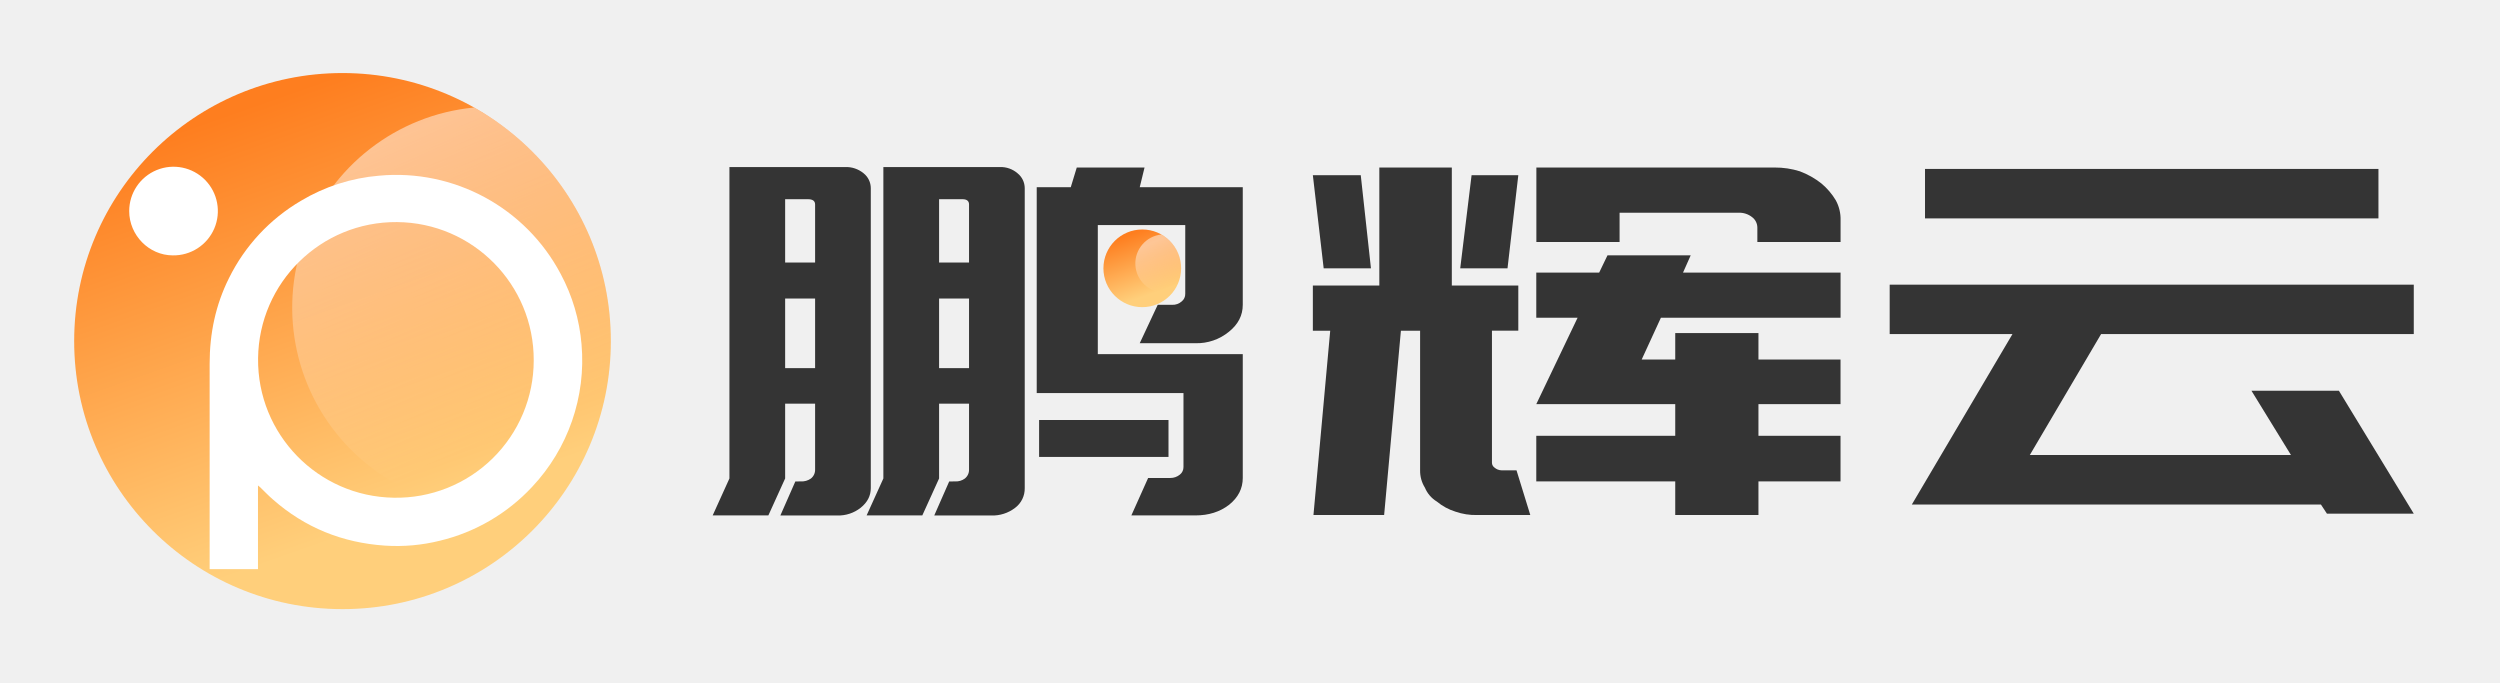
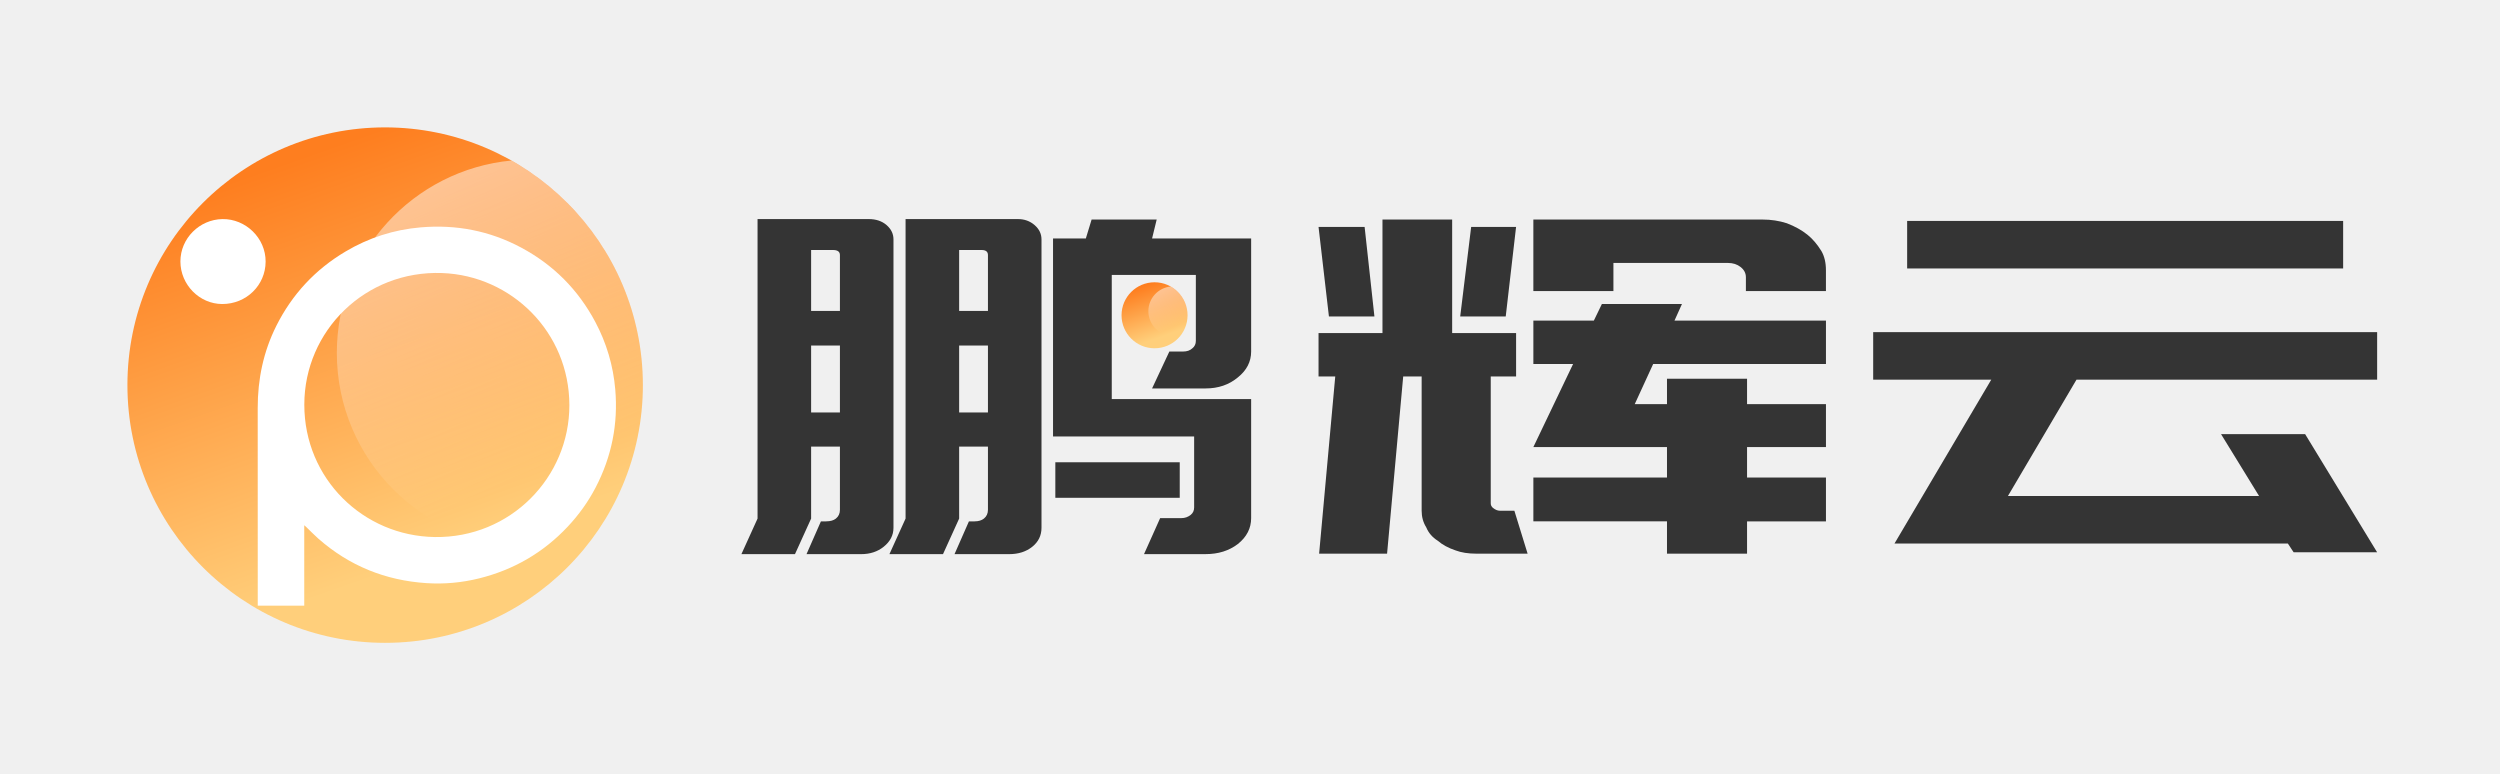
- <svg xmlns="http://www.w3.org/2000/svg" xmlns:xlink="http://www.w3.org/1999/xlink" viewBox="0 0 1321.93 360.77">
-   <defs>
-     <style>.cls-1,.cls-2,.cls-3,.cls-5,.cls-6{fill-rule:evenodd;}.cls-1{fill:url(#未命名的渐变_5);}.cls-2{fill:url(#未命名的渐变_2);}.cls-3{fill:#fff;}.cls-4{fill:#343434;}.cls-5{fill:url(#未命名的渐变_5-2);}.cls-6{fill:url(#未命名的渐变_2-2);}</style>
-     <linearGradient id="未命名的渐变_5" x1="-289.15" y1="708.97" x2="-286.75" y2="702.14" gradientTransform="matrix(32, 0, 0, -32, 9389.62, 22741.29)" gradientUnits="userSpaceOnUse">
-       <stop offset="0" stop-color="#fe7e1f" />
-       <stop offset="1" stop-color="#ffcf7b" />
-     </linearGradient>
-     <linearGradient id="未命名的渐变_2" x1="-276.53" y1="704.1" x2="-274.13" y2="697.26" gradientTransform="matrix(19, 0, 0, -23.94, 5465.04, 16928.07)" gradientUnits="userSpaceOnUse">
-       <stop offset="0" stop-color="#fff" stop-opacity="0.48" />
-       <stop offset="1" stop-color="#fff" stop-opacity="0" />
-     </linearGradient>
-     <linearGradient id="未命名的渐变_5-2" x1="-274.75" y1="706.8" x2="-274.4" y2="705.81" xlink:href="#未命名的渐变_5" />
-     <linearGradient id="未命名的渐变_2-2" x1="-255.62" y1="701.73" x2="-255.27" y2="700.74" xlink:href="#未命名的渐变_2" />
-   </defs>
-   <g id="图层_6" data-name="图层 6">
-     <path class="cls-1" d="M181.13,38.62c-78.38,0-141.91,63.46-141.91,141.74s63.53,141.73,141.91,141.73S323,258.64,323,180.36,259.46,38.71,181.13,38.62Z" />
-     <path class="cls-2" d="M296.54,262.85a106.33,106.33,0,1,1-45.89-206,141.6,141.6,0,0,1,45.89,206Z" />
+ <svg xmlns="http://www.w3.org/2000/svg" version="1.1" x="0px" y="0px" viewBox="0 0 1374.8 425.2" style="enable-background:new 0 0 1374.8 425.2;" xml:space="preserve">
+   <style type="text/css">
+ 	.st0{fill-rule:evenodd;clip-rule:evenodd;fill:url(#SVGID_1_);}
+ 	.st1{fill-rule:evenodd;clip-rule:evenodd;fill:url(#SVGID_00000100366631770625800770000002662742125000230584_);}
+ 	.st2{fill-rule:evenodd;clip-rule:evenodd;fill:#FFFFFF;}
+ 	.st3{fill:#343434;}
+ 	.st4{fill-rule:evenodd;clip-rule:evenodd;fill:url(#SVGID_00000075126757884719236860000004487799629971914127_);}
+ 	.st5{fill-rule:evenodd;clip-rule:evenodd;fill:url(#SVGID_00000127734869117334685740000005024195108456101820_);}
+ </style>
+   <g id="b">
+     <g>
+       <linearGradient id="SVGID_1_" gradientUnits="userSpaceOnUse" x1="-258.269" y1="741.135" x2="-255.865" y2="734.305" gradientTransform="matrix(32 0 0 -32 8432 23802)">
+         <stop offset="0" style="stop-color:#FE7E1F" />
+         <stop offset="1" style="stop-color:#FFCF7B" />
+       </linearGradient>
+       <path class="st0" d="M211.8,70.05c-78.28,0-141.73,63.45-141.73,141.73s63.45,141.73,141.73,141.73s141.73-63.45,141.73-141.73    C353.45,133.54,290.04,70.14,211.8,70.05z" />
+       <linearGradient id="SVGID_00000173155098764166670310000008222095465469216180_" gradientUnits="userSpaceOnUse" x1="-245.659" y1="736.268" x2="-243.255" y2="729.437" gradientTransform="matrix(19 0 0 -23.944 4909 17729.836)">
+         <stop offset="0" style="stop-color:#FFFFFF;stop-opacity:0.48" />
+         <stop offset="1" style="stop-color:#FFFFFF;stop-opacity:0" />
+       </linearGradient>
+       <path style="fill-rule:evenodd;clip-rule:evenodd;fill:url(#SVGID_00000173155098764166670310000008222095465469216180_);" d="    M327.07,294.28c-11.41,4.04-23.43,6.1-35.54,6.09c-58.7,0-106.3-47.6-106.3-106.3c0-55.23,42.13-100.63,96.01-105.8    c43.11,24.31,72.24,70.51,72.3,123.52C353.54,242.55,343.73,271.04,327.07,294.28z" />
+     </g>
  </g>
-   <g id="LOGO">
-     <path class="cls-3" d="M136.41,256.7v44.23H110.85V290.75q0-49.24,0-98.47c0-15.87,3.11-31,10.24-45.24a97.28,97.28,0,0,1,38-40.84A95.92,95.92,0,0,1,200.4,92.9a98.35,98.35,0,0,1,96.1,52,95.57,95.57,0,0,1,11,37.15,97.63,97.63,0,0,1-26.19,75.46,97.77,97.77,0,0,1-48.65,28.39,94.34,94.34,0,0,1-29.08,2.61c-22.5-1.5-42.37-9.51-59.32-24.44-2.32-2-4.46-4.27-6.69-6.42C137.26,257.41,137,257.17,136.41,256.7Zm145.81-66.1a72.88,72.88,0,1,0-74,72.58A72.62,72.62,0,0,0,282.22,190.6Z" />
-     <path class="cls-3" d="M68.32,111.64a23.44,23.44,0,1,1,23,23.4C78.79,135,68.33,124.4,68.32,111.64Z" />
+   <g id="l">
+     <g>
+       <g>
+         <g>
+           <path class="st2" d="M167.31,288.84c0,14.92,0,29.51,0,44.23c-8.53,0-16.9,0-25.57,0c0-3.44,0-6.81,0-10.18      c0-32.83,0.04-65.65-0.02-98.47c-0.02-15.87,3.11-31.02,10.24-45.24c8.67-17.29,21.35-30.95,38.01-40.84      c12.74-7.57,26.52-12.03,41.31-13.3c19.51-1.68,37.99,1.85,55.26,11.08c17.77,9.49,31.39,23.17,40.84,40.94      c6.19,11.64,9.85,24.04,10.97,37.15c1.62,18.99-2,36.98-10.81,53.89c-4.11,7.89-9.27,15.06-15.39,21.57      c-13.41,14.26-29.66,23.67-48.65,28.39c-9.55,2.37-19.27,3.26-29.08,2.61c-22.5-1.5-42.36-9.51-59.32-24.43      c-2.32-2.04-4.46-4.28-6.69-6.42C168.15,289.55,167.85,289.31,167.31,288.84z M313.11,222.75      c-0.08-40.08-31.83-71.21-69.98-72.6c-42.24-1.54-75.76,31.81-75.78,72.35c-0.02,40.82,32.44,72.25,71.76,72.83      C280.7,295.93,313.17,262.5,313.11,222.75z" />
+           <path class="st2" d="M99.21,143.79c0-12.71,10.48-23.11,23.12-23.31c12.7-0.2,23.81,10.36,23.74,23.42      c-0.06,12.98-10.6,23.3-23.85,23.29C109.68,167.18,99.22,156.54,99.21,143.79z" />
+         </g>
+       </g>
+     </g>
  </g>
-   <g id="鹏辉云">
-     <path class="cls-4" d="M423.4,254.56a8.44,8.44,0,0,0,5.38-1.52,5.84,5.84,0,0,0,2.22-4.82V213.45H415.16V253l-8.87,19.54H376.84L385.7,253V88.33h61.13a14.44,14.44,0,0,1,9.82,3.3,10.07,10.07,0,0,1,3.8,7.87V258.11q0,6.09-5.38,10.41a19.12,19.12,0,0,1-12.35,4.06H412.63l7.92-18Zm-8.24-149.23v33.5H431V108.12q0-2.79-3.8-2.79ZM431,194.67v-36.8H415.16v36.8Zm74.11,59.89a7.91,7.91,0,0,0,5.07-1.52,5.87,5.87,0,0,0,2.22-4.82V213.45H496.56V253l-8.87,19.54H458.24L467.1,253V88.33h61.77a13.53,13.53,0,0,1,9.18,3.3,10.1,10.1,0,0,1,3.8,7.87V258.11a12.73,12.73,0,0,1-5.07,10.41,19.59,19.59,0,0,1-12.66,4.06H494l7.91-18Zm-8.55-149.23v33.5H512.4V108.12c0-1.86-1.17-2.79-3.49-2.79Zm15.84,89.34v-36.8H496.56v36.8ZM602.66,99h54.48v62.18q0,8.37-7.28,14.21a26.74,26.74,0,0,1-17.74,6.09H602.66l9.51-20.3h7.6a7.09,7.09,0,0,0,5.06-1.78,4.93,4.93,0,0,0,1.9-4.06V119H580.49v68.27h76.65v65.47q0,8.39-7.28,14.22-7.29,5.58-17.74,5.58H598.23l8.87-19.8h11.72a7.83,7.83,0,0,0,5.06-1.77,5,5,0,0,0,1.91-4.06V207.86h-77.6V99h18l3.17-10.41H605.2Zm15.21,142.63H549.45V222.08h68.42Z" />
-     <path class="cls-4" d="M781,272.33a32.49,32.49,0,0,1-11.4-1.78,28.81,28.81,0,0,1-9.82-5.33,15.6,15.6,0,0,1-6.33-7.36,16.8,16.8,0,0,1-2.54-9.14V174.87H740.76l-8.87,97.46H694.52l8.86-97.46H694.2V151h35.15V88.58h38.33V151h35.16v23.85H788.9v69.79a3.1,3.1,0,0,0,1.27,2.54,6,6,0,0,0,3.8,1.52h7.92l7.28,23.61ZM694.2,92.64h25.33l5.39,49.24h-25Zm102.93,49.24h-25l6-49.24h24.71ZM938.4,88.58a43.47,43.47,0,0,1,13.3,2A42.33,42.33,0,0,1,963.1,97a35.17,35.17,0,0,1,7.6,8.88,20.74,20.74,0,0,1,2.54,10.66v11.42h-44v-7.61a6.94,6.94,0,0,0-2.85-5.59,10.82,10.82,0,0,0-7-2.28h-63v15.48h-44V88.58Zm-48.47,55.58h83.31V168h-95L868.08,190.1h17.74v-14h44v14h43.4v23.6h-43.4v16.75h43.4v24.11h-43.4v17.77h-44V254.56H812.34V230.45h73.48V213.7H812.34L834.19,168H812.34V144.16h33.25L850,135h44Z" />
-     <path class="cls-4" d="M1064.14,176.65H999.21V150.51h277.13v26.14H1111l-37.69,63.95h138.09l-20.9-34h46.24l39.59,65h-45.92l-3.17-4.83H1010.93Zm-46.25-87.31h239.77v26.15H1017.89Z" />
+   <g id="t">
+     <g>
+       <path class="st3" d="M454.29,286.7c2.32,0,4.12-0.51,5.38-1.52c1.48-1.18,2.22-2.79,2.22-4.82v-34.77h-15.84v39.59l-8.87,19.54    h-29.46l8.87-19.54V120.47h61.13c4.01,0,7.28,1.1,9.82,3.3c2.53,2.2,3.8,4.82,3.8,7.87v158.62c0,4.06-1.8,7.53-5.38,10.41    c-3.38,2.71-7.5,4.06-12.35,4.06h-30.09l7.92-18.02H454.29z M446.05,137.48v33.5h15.84v-30.71c0-1.86-1.27-2.79-3.8-2.79H446.05z     M461.89,226.81v-36.8h-15.84v36.8H461.89z M536,286.7c2.11,0,3.8-0.51,5.07-1.52c1.47-1.18,2.22-2.79,2.22-4.82v-34.77h-15.84    v39.59l-8.87,19.54h-29.46l8.87-19.54V120.47h61.76c3.59,0,6.65,1.1,9.19,3.3c2.53,2.2,3.8,4.82,3.8,7.87v158.62    c0,4.23-1.69,7.7-5.07,10.41c-3.38,2.71-7.6,4.06-12.67,4.06h-30.09l7.92-18.02H536z M527.45,137.48v33.5h15.84v-30.71    c0-1.86-1.16-2.79-3.48-2.79H527.45z M543.29,226.81v-36.8h-15.84v36.8H543.29z M633.55,131.13h54.48v62.18    c0,5.58-2.43,10.32-7.28,14.21c-4.86,4.06-10.77,6.09-17.74,6.09h-29.46l9.5-20.3h7.6c2.11,0,3.8-0.59,5.07-1.78    c1.27-1.01,1.9-2.37,1.9-4.06v-36.29h-46.24v68.27h76.65v65.48c0,5.58-2.43,10.32-7.28,14.21c-4.86,3.72-10.77,5.58-17.74,5.58    h-33.89l8.87-19.8h11.72c1.9,0,3.59-0.59,5.07-1.77c1.27-1.02,1.9-2.37,1.9-4.06v-39.08h-77.6V131.13h18.05l3.17-10.41h35.79    L633.55,131.13z M648.76,273.76h-68.41v-19.54h68.41V273.76z" />
+       <path class="st3" d="M811.87,304.47c-4.44,0-8.24-0.59-11.4-1.78c-4.01-1.35-7.29-3.13-9.82-5.33c-2.96-1.86-5.07-4.31-6.33-7.36    c-1.69-2.7-2.53-5.75-2.53-9.14v-73.85h-10.14l-8.87,97.46h-37.37l8.87-97.46h-9.19v-23.86h35.16v-62.43h38.32v62.43h35.16v23.86    h-13.94v69.79c0,1.02,0.42,1.86,1.27,2.54c1.27,1.01,2.53,1.52,3.8,1.52h7.92l7.28,23.6H811.87z M725.09,124.79h25.34l5.39,49.23    h-25.02L725.09,124.79z M828.03,174.02H803l6.02-49.23h24.7L828.03,174.02z M969.29,120.73c4.64,0,9.08,0.68,13.3,2.03    c4.43,1.69,8.24,3.81,11.4,6.35c2.74,2.2,5.28,5.16,7.6,8.88c1.69,2.88,2.53,6.43,2.53,10.66v11.42H960.1v-7.61    c0-2.2-0.95-4.06-2.85-5.58c-1.9-1.52-4.23-2.28-6.97-2.28h-63.03v15.48h-44.03v-39.34H969.29z M920.83,176.31h83.3v23.86h-95.02    l-10.14,22.08h17.74v-13.96h44.03v13.96h43.39v23.6h-43.39v16.75h43.39v24.11h-43.39v17.77h-44.03V286.7h-73.48v-24.11h73.48    v-16.75h-73.48l21.85-45.68h-21.85v-23.86h33.26l4.43-9.14h44.03L920.83,176.31z" />
+       <path class="st3" d="M1095.03,208.79h-64.93v-26.14h277.14v26.14H1141.9l-37.69,63.96h138.09l-20.9-34.01h46.24l39.59,64.97    h-45.92l-3.17-4.82h-169.13h-47.19L1095.03,208.79z M1048.78,121.49h239.76v26.14h-239.76V121.49z" />
+     </g>
  </g>
-   <g id="图层_7" data-name="图层 7">
-     <path class="cls-5" d="M604,121.34a20.54,20.54,0,1,0,20.54,20.54A20.55,20.55,0,0,0,604,121.34Z" />
-     <path class="cls-6" d="M620.72,153.83a15.07,15.07,0,0,1-5.15.88A15.4,15.4,0,0,1,614.08,124a20.52,20.52,0,0,1,6.64,29.85Z" />
+   <g id="d">
+     <g>
+       <linearGradient id="SVGID_00000174564578372234478620000009170340221407522447_" gradientUnits="userSpaceOnUse" x1="-243.837" y1="738.899" x2="-243.529" y2="738.024" gradientTransform="matrix(32 0 0 -32 8432 23802)">
+         <stop offset="0" style="stop-color:#FE7E1F" />
+         <stop offset="1" style="stop-color:#FFCF7B" />
+       </linearGradient>
+       <path style="fill-rule:evenodd;clip-rule:evenodd;fill:url(#SVGID_00000174564578372234478620000009170340221407522447_);" d="    M634.91,155.23c-10.03,0-18.15,8.13-18.15,18.15s8.13,18.15,18.15,18.15c10.03,0,18.15-8.13,18.15-18.15    C653.05,163.36,644.93,155.24,634.91,155.23z" />
+       <linearGradient id="SVGID_00000075864572365570433850000013893550771806947239_" gradientUnits="userSpaceOnUse" x1="-224.752" y1="733.824" x2="-224.444" y2="732.949" gradientTransform="matrix(19 0 0 -23.944 4909 17729.836)">
+         <stop offset="0" style="stop-color:#FFFFFF;stop-opacity:0.48" />
+         <stop offset="1" style="stop-color:#FFFFFF;stop-opacity:0" />
+       </linearGradient>
+       <path style="fill-rule:evenodd;clip-rule:evenodd;fill:url(#SVGID_00000075864572365570433850000013893550771806947239_);" d="    M649.67,183.95c-1.46,0.52-3,0.78-4.55,0.78c-7.52,0-13.61-6.1-13.61-13.61c0-7.07,5.4-12.89,12.3-13.55    c5.52,3.11,9.25,9.03,9.26,15.82C653.06,177.32,651.81,180.97,649.67,183.95z" />
+     </g>
  </g>
</svg>
